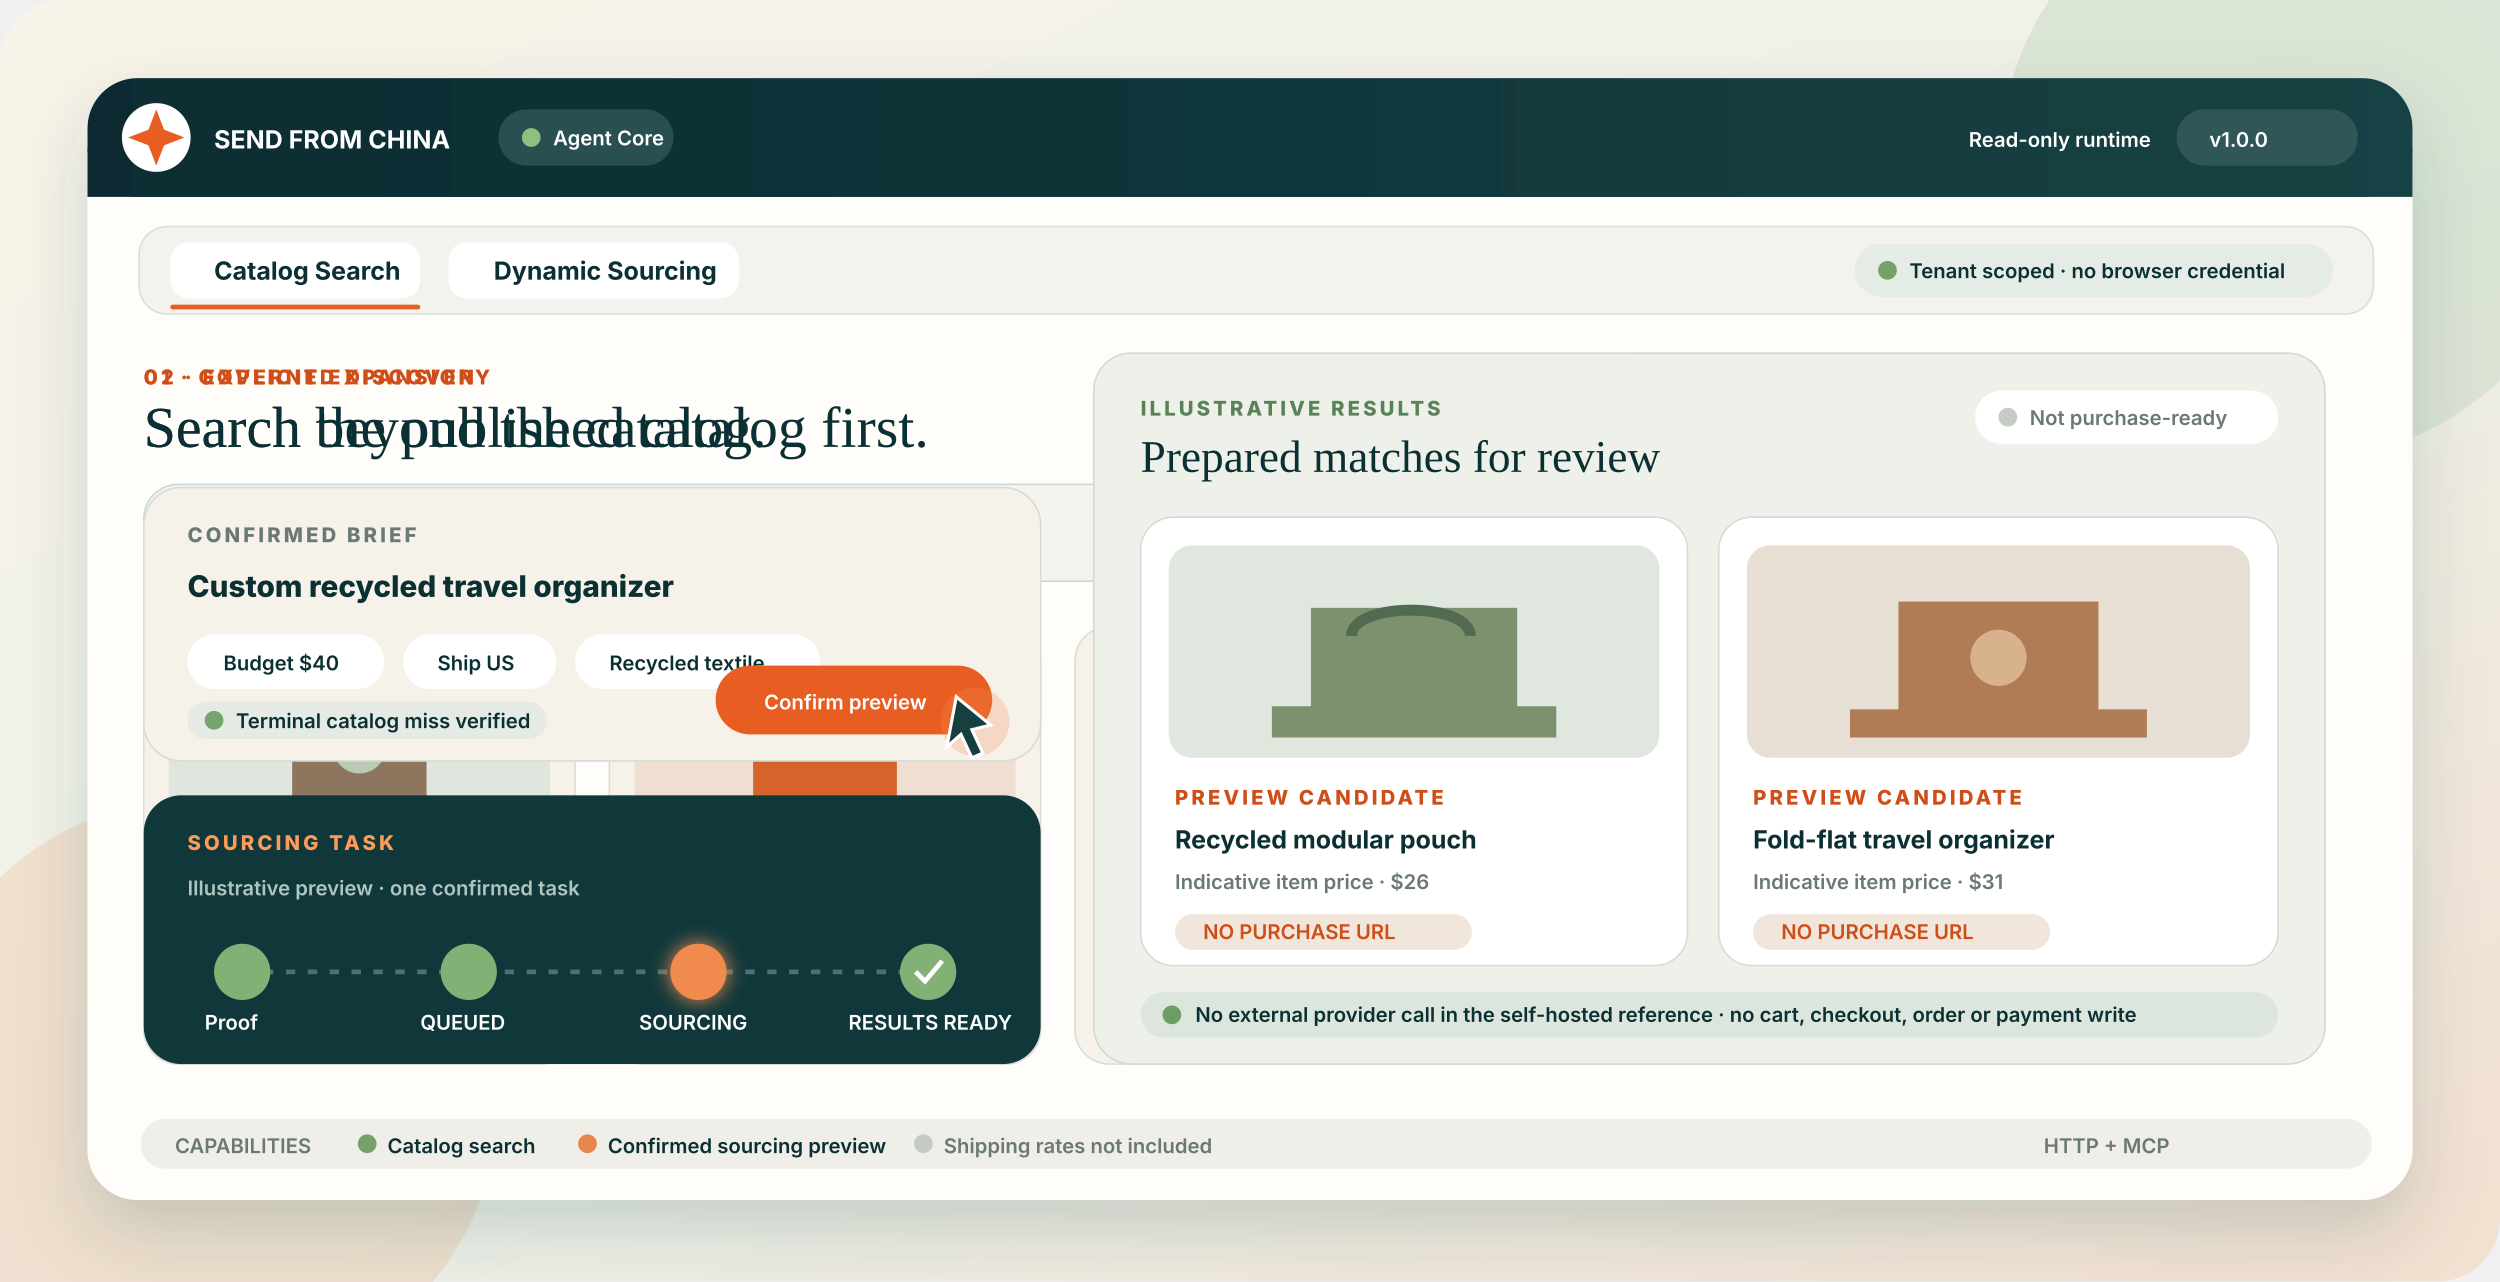
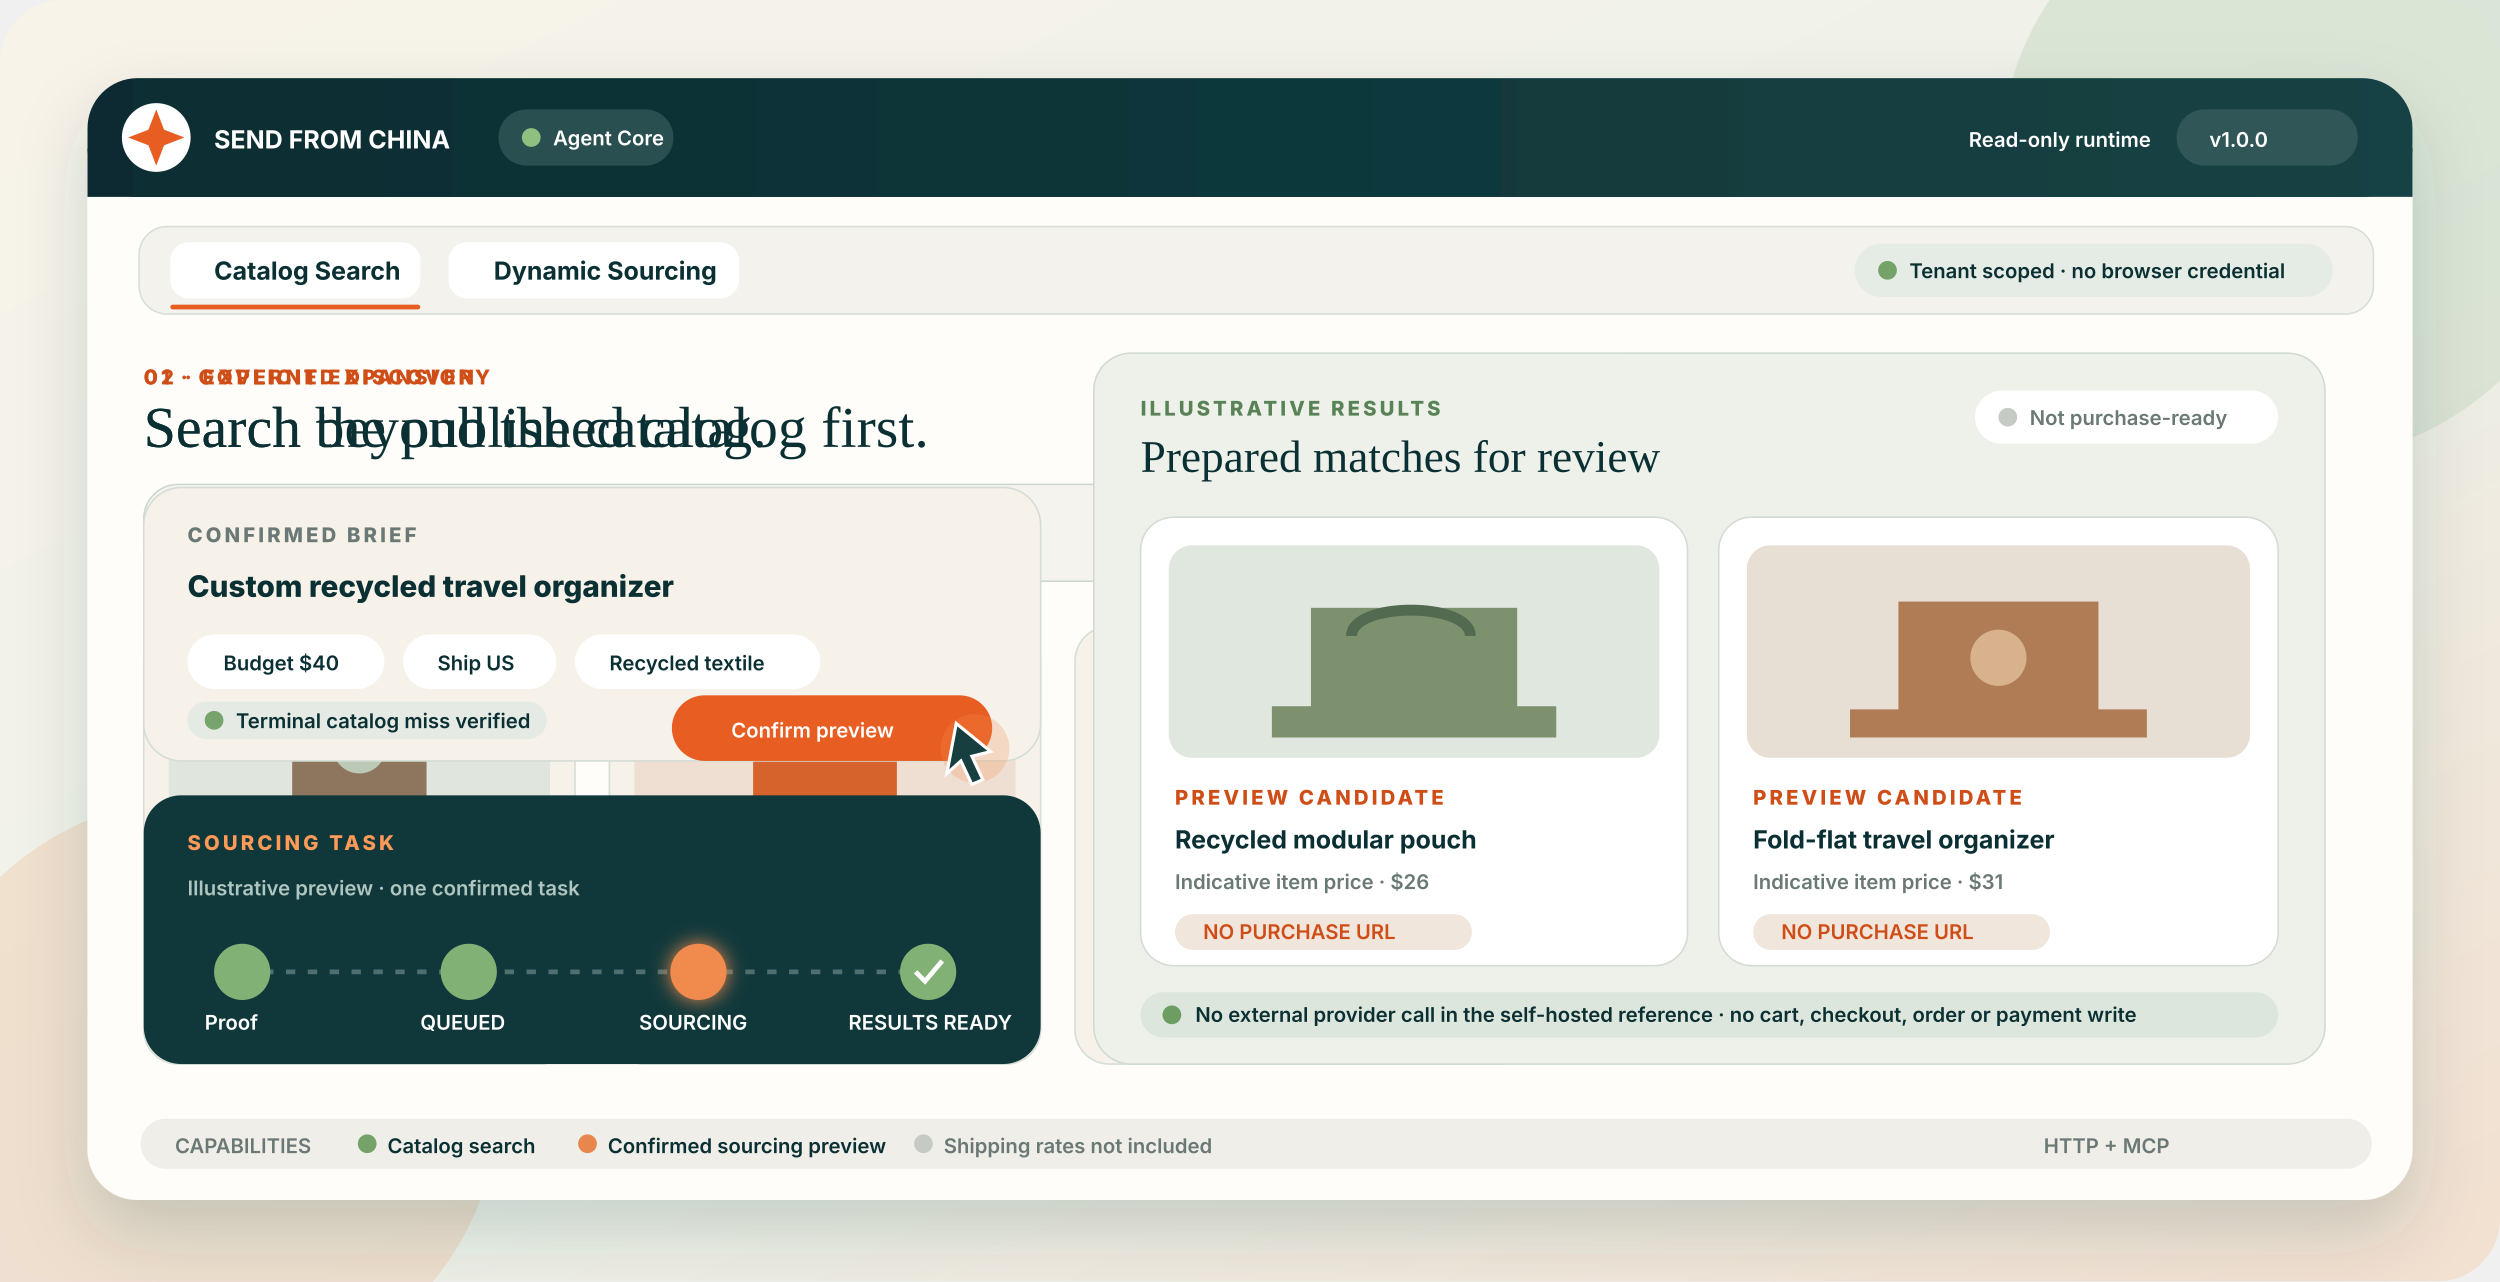
<svg xmlns="http://www.w3.org/2000/svg" viewBox="0 0 1600 820" role="img" aria-labelledby="title desc">
  <defs>
    <linearGradient id="background" x1="0" y1="0" x2="1" y2="1">
      <stop stop-color="#f8f3e9" />
      <stop offset=".55" stop-color="#edf1e9" />
      <stop offset="1" stop-color="#f2dfcf" />
    </linearGradient>
    <linearGradient id="nav" x1="0" y1="0" x2="1" y2="0">
      <stop stop-color="#092c31" />
      <stop offset="1" stop-color="#174244" />
    </linearGradient>
    <linearGradient id="orange" x1="0" y1="0" x2="1" y2="1">
      <stop stop-color="#ff9f5b" />
      <stop offset="1" stop-color="#e55319" />
    </linearGradient>
    <filter id="shadow" x="-20%" y="-20%" width="140%" height="160%">
      <feDropShadow dx="0" dy="20" stdDeviation="22" flood-color="#123638" flood-opacity=".17" />
    </filter>
    <filter id="glow" x="-80%" y="-80%" width="260%" height="260%">
      <feGaussianBlur stdDeviation="6" result="b" />
      <feMerge>
        <feMergeNode in="b" />
        <feMergeNode in="SourceGraphic" />
      </feMerge>
    </filter>
    <style>
      .sans{font-family:Inter,ui-sans-serif,system-ui,-apple-system,"Segoe UI",sans-serif}.serif{font-family:Georgia,"Times New Roman",serif}.ink{fill:#0b3034}.muted{fill:#6a7975}.white{fill:#fff}.orange{fill:#cf4d17}.green{fill:#598257}.eyebrow{font-size:13px;font-weight:800;letter-spacing:2px}.small{font-size:13px;font-weight:600}.label{font-size:16px;font-weight:750}.strong{font-size:19px;font-weight:800}
      .search-page{animation:searchPage 14s cubic-bezier(.65,0,.2,1) infinite}.source-page{animation:sourcePage 14s cubic-bezier(.65,0,.2,1) infinite}.search-active{animation:searchActive 14s ease infinite}.source-active{animation:sourceActive 14s ease infinite}.tab-marker{animation:tabMarker 14s cubic-bezier(.65,0,.2,1) infinite}
      .typed{animation:typed 14s steps(32,end) infinite}.caret{animation:caret .8s step-end infinite}.result-card{transform-box:fill-box;transform-origin:center;animation:resultCard 14s cubic-bezier(.2,.8,.2,1) infinite;animation-fill-mode:both}.r2{animation-delay:.18s}.r3{animation-delay:.36s}.trace{animation:trace 14s ease infinite;animation-fill-mode:both}.t2{animation-delay:.28s}.t3{animation-delay:.56s}
      .pointer{transform-box:fill-box;animation:pointer 14s cubic-bezier(.4,0,.2,1) infinite}.ring{transform-box:fill-box;transform-origin:center;animation:ring 1.8s ease-out infinite}.step{animation:step1 14s ease infinite}.s2{animation-name:step2}.s3{animation-name:step3}.s4{animation-name:step4}.dash{stroke-dasharray:6 8;animation:dash 1.4s linear infinite}.candidate{transform-box:fill-box;transform-origin:center;animation:candidate 14s cubic-bezier(.2,.8,.2,1) infinite}.ca2{animation-delay:.22s}.spark{transform-box:fill-box;transform-origin:center;animation:spark 2.6s ease-in-out infinite}
      @keyframes searchPage{0%,39%{opacity:1;transform:translateX(0)}46%,93%{opacity:0;transform:translateX(-40px)}100%{opacity:1;transform:translateX(0)}}
      @keyframes sourcePage{0%,42%{opacity:0;transform:translateX(45px)}50%,92%{opacity:1;transform:translateX(0)}100%{opacity:0;transform:translateX(45px)}}
      @keyframes searchActive{0%,40%{opacity:1}47%,93%{opacity:0}100%{opacity:1}}@keyframes sourceActive{0%,42%{opacity:0}50%,92%{opacity:1}100%{opacity:0}}@keyframes tabMarker{0%,40%{transform:translateX(0);width:160px}50%,92%{transform:translateX(178px);width:186px}100%{transform:translateX(0);width:160px}}
      @keyframes typed{0%,4%{clip-path:inset(0 100% 0 0)}21%,100%{clip-path:inset(0 0 0 0)}}@keyframes caret{50%{opacity:0}}
      @keyframes resultCard{0%,18%{opacity:0;transform:translateY(18px) scale(.96)}27%,43%{opacity:1;transform:translateY(0) scale(1)}48%,100%{opacity:0}}
      @keyframes trace{0%,12%{opacity:.22}22%,43%{opacity:1}48%,100%{opacity:.22}}
      @keyframes pointer{0%,56%{opacity:0;transform:translate(55px,50px)}60%{opacity:1;transform:translate(0,0)}64%{opacity:1;transform:translate(0,0) scale(.82)}68%,100%{opacity:0;transform:translate(0,0)}}
      @keyframes ring{0%{opacity:.65;transform:scale(.65)}90%,100%{opacity:0;transform:scale(1.7)}}
      @keyframes step1{0%,50%{opacity:.28}57%,100%{opacity:1}}@keyframes step2{0%,58%{opacity:.28}65%,100%{opacity:1}}@keyframes step3{0%,66%{opacity:.28}73%,100%{opacity:1}}@keyframes step4{0%,74%{opacity:.28}81%,100%{opacity:1}}
-       @keyframes dash{to{stroke-dashoffset:-28}}@keyframes candidate{0%,75%{opacity:0;transform:translateY(18px) scale(.96)}83%,94%{opacity:1;transform:translateY(0) scale(1)}100%{opacity:0}}
+       @keyframes dash{to{stroke-dashoffset:-28}}@keyframes candidate{0%,56%{opacity:.36;transform:translateY(10px) scale(.985)}68%,75%{opacity:.52;transform:translateY(5px) scale(.99)}83%,94%{opacity:1;transform:translateY(0) scale(1)}100%{opacity:.36;transform:translateY(10px) scale(.985)}}
      @keyframes spark{0%,100%{transform:scale(.82) rotate(0);opacity:.65}50%{transform:scale(1.14) rotate(12deg);opacity:1}}
      @media (prefers-reduced-motion:reduce){.search-page,.source-page,.search-active,.source-active,.tab-marker,.typed,.caret,.result-card,.trace,.pointer,.ring,.step,.dash,.candidate,.spark{animation:none!important}.search-page,.search-active{opacity:0}.source-page,.source-active,.step,.candidate{opacity:1}.source-page{transform:none}.pointer{display:none}.tab-marker{transform:translateX(178px);width:186px}}
    </style>
  </defs>
  <rect width="1600" height="820" rx="40" fill="url(#background)" />
  <circle cx="130" cy="700" r="190" fill="#efbe9b" opacity=".35" />
  <circle cx="1470" cy="105" r="190" fill="#cadbc7" opacity=".55" />
  <g filter="url(#shadow)">
    <rect x="56" y="50" width="1488" height="718" rx="32" fill="#fffdf9" />
    <rect x="56" y="50" width="1488" height="76" rx="32" fill="url(#nav)" />
    <path d="M56 95v31h1488V95" fill="url(#nav)" />
  </g>
  <g class="sans">
    <circle cx="100" cy="88" r="22" fill="#fff" />
    <path d="M100 70l5 13 13 5-13 5-5 13-5-13-13-5 13-5z" fill="#e85d22" class="spark" />
    <text x="137" y="95" class="label white">SEND FROM CHINA</text>
    <rect x="319" y="70" width="112" height="36" rx="18" fill="#294f50" />
    <circle cx="340" cy="88" r="6" fill="#8fc080" />
    <text x="354" y="93" class="small white">Agent Core</text>
    <text x="1260" y="94" class="small white">Read-only runtime</text>
    <rect x="1393" y="70" width="116" height="36" rx="18" fill="#fff" opacity=".12" />
    <text x="1414" y="94" class="small white">v1.0.0</text>
    <rect x="89" y="145" width="1430" height="56" rx="18" fill="#f3f2ec" stroke="#d7ded8" />
    <rect x="109" y="155" width="160" height="36" rx="12" fill="#fff" class="search-active" />
    <rect x="287" y="155" width="186" height="36" rx="12" fill="#fff" class="source-active" />
    <text x="137" y="179" class="label ink">Catalog Search</text>
    <text x="316" y="179" class="label ink">Dynamic Sourcing</text>
    <rect x="109" y="195" width="160" height="3" rx="1.5" fill="#e85d22" class="tab-marker" />
    <rect x="1187" y="156" width="306" height="34" rx="17" fill="#e5ece5" />
    <circle cx="1208" cy="173" r="6" fill="#75a269" />
    <text x="1222" y="178" class="small ink">Tenant scoped · no browser credential</text>
    <g class="search-page">
      <text x="92" y="246" class="eyebrow orange">01 · GOVERNED DISCOVERY</text>
      <text x="92" y="286" class="serif ink" font-size="37">Search the published catalog first.</text>
      <rect x="92" y="310" width="892" height="62" rx="22" fill="#f5f3ed" stroke="#cbd6cf" />
      <circle cx="124" cy="341" r="11" fill="none" stroke="#244c4e" stroke-width="3" />
      <path d="M132 349l11 11" stroke="#244c4e" stroke-width="3" stroke-linecap="round" />
      <g class="typed">
        <text x="162" y="348" class="label ink">compact desk organizer under $40</text>
      </g>
      <rect x="465" y="328" width="2" height="26" fill="#e85d22" class="caret" />
      <rect x="878" y="320" width="92" height="42" rx="21" fill="#173f40" />
      <text x="902" y="347" class="small white">Search</text>
      <g class="result-card">
        <rect x="92" y="401" width="276" height="280" rx="22" fill="#f6f2e9" stroke="#d5ddd7" />
        <rect x="108" y="417" width="244" height="142" rx="16" fill="#e0e6dd" />
        <path d="M169 525h122v24H169zm18-74h86v78h-86z" fill="#8e765e" />
        <circle cx="230" cy="478" r="17" fill="#bdc9b7" />
        <text x="113" y="592" class="eyebrow green">CATALOG MATCH</text>
        <text x="113" y="618" class="label ink">Modular desk organizer</text>
        <text x="113" y="645" class="small muted">$29 · available band</text>
        <rect x="113" y="657" width="152" height="8" rx="4" fill="#8dae80" />
      </g>
      <g class="result-card r2">
        <rect x="390" y="401" width="276" height="280" rx="22" fill="#f6f2e9" stroke="#d5ddd7" />
        <rect x="406" y="417" width="244" height="142" rx="16" fill="#efdfd2" />
        <path d="M467 531h122v18H467zm15-78h92v82h-92z" fill="#d5632b" />
        <path d="M501 470c0-27 54-27 54 0" fill="none" stroke="#9e401c" stroke-width="7" />
        <text x="411" y="592" class="eyebrow green">CATALOG MATCH</text>
        <text x="411" y="618" class="label ink">Portable storage caddy</text>
        <text x="411" y="645" class="small muted">$34 · available band</text>
        <rect x="411" y="657" width="133" height="8" rx="4" fill="#8dae80" />
      </g>
      <g class="result-card r3">
        <rect x="688" y="401" width="296" height="280" rx="22" fill="#f6f2e9" stroke="#d5ddd7" />
        <rect x="704" y="417" width="264" height="142" rx="16" fill="#dfe9e5" />
        <path d="M772 526h128v23H772zm24-75h80v79h-80z" fill="#31595b" />
        <circle cx="836" cy="479" r="16" fill="#9bb6aa" />
        <text x="709" y="592" class="eyebrow green">CATALOG MATCH</text>
        <text x="709" y="618" class="label ink">Stackable accessory tray</text>
        <text x="709" y="645" class="small muted">$24 · low band</text>
        <rect x="709" y="657" width="118" height="8" rx="4" fill="#8dae80" />
      </g>
      <rect x="1022" y="226" width="466" height="455" rx="24" fill="#10383b" />
      <text x="1052" y="266" class="eyebrow" fill="#ff9a58">DECISION TRACE</text>
      <text x="1052" y="302" class="serif white" font-size="29">Why these results?</text>
      <g class="trace">
        <circle cx="1071" cy="350" r="15" fill="#84b277" />
        <path d="M1064 350l5 5 9-11" fill="none" stroke="#fff" stroke-width="3" />
        <text x="1102" y="346" class="label white">Query parsed</text>
        <text x="1102" y="368" class="small" fill="#a9c1bb">bounded terms · max 300 chars</text>
      </g>
      <path d="M1071 370v47" stroke="#557577" stroke-width="2" class="dash" />
      <g class="trace t2">
        <circle cx="1071" cy="433" r="15" fill="#84b277" />
        <path d="M1064 433l5 5 9-11" fill="none" stroke="#fff" stroke-width="3" />
        <text x="1102" y="429" class="label white">Criteria enforced</text>
        <text x="1102" y="451" class="small" fill="#a9c1bb">price_max · tenant scope</text>
      </g>
      <path d="M1071 453v47" stroke="#557577" stroke-width="2" class="dash" />
      <g class="trace t3">
        <circle cx="1071" cy="516" r="15" fill="#84b277" />
        <path d="M1064 516l5 5 9-11" fill="none" stroke="#fff" stroke-width="3" />
        <text x="1102" y="512" class="label white">Public fields only</text>
        <text x="1102" y="534" class="small" fill="#a9c1bb">no supplier or source records</text>
      </g>
      <rect x="1052" y="575" width="406" height="72" rx="17" fill="#092d31" stroke="#426466" />
      <circle cx="1080" cy="611" r="8" fill="#8fbd80" />
      <text x="1100" y="606" class="eyebrow" fill="#9db8b2">SEARCH COMPLETE</text>
      <text x="1100" y="628" class="small white">3 tenant-visible catalog matches</text>
    </g>
    <g class="source-page">
      <text x="92" y="246" class="eyebrow orange">02 · EXPLICIT EXPANSION</text>
      <text x="92" y="286" class="serif ink" font-size="37">Search beyond the catalog.</text>
      <rect x="92" y="312" width="574" height="175" rx="24" fill="#f6f2e9" stroke="#d4dcd5" />
      <text x="120" y="347" class="eyebrow muted">CONFIRMED BRIEF</text>
      <text x="120" y="382" class="strong ink">Custom recycled travel organizer</text>
      <rect x="120" y="406" width="126" height="35" rx="17.5" fill="#fff" />
      <text x="143" y="429" class="small ink">Budget $40</text>
      <rect x="258" y="406" width="98" height="35" rx="17.5" fill="#fff" />
      <text x="280" y="429" class="small ink">Ship US</text>
      <rect x="368" y="406" width="157" height="35" rx="17.5" fill="#fff" />
      <text x="390" y="429" class="small ink">Recycled textile</text>
      <rect x="120" y="449" width="230" height="24" rx="12" fill="#e5ebe4" />
      <circle cx="137" cy="461" r="6" fill="#77a36c" />
      <text x="151" y="466" class="small ink">Terminal catalog miss verified</text>
-       <rect x="458" y="426" width="177" height="44" rx="22" fill="#e85d22" />
-       <text x="489" y="454" class="small white">Confirm preview</text>
+       <rect x="430" y="445" width="205" height="42" rx="21" fill="#e85d22" />
+       <text x="468" y="472" class="small white">Confirm preview</text>
      <g class="pointer">
-         <circle cx="624" cy="462" r="22" fill="#f58a50" opacity=".25" class="ring" />
-         <path d="M612 446l22 18-12 3 7 15-7 3-7-15-9 8z" fill="#173f40" stroke="#fff" stroke-width="2" />
+         <circle cx="624" cy="479" r="22" fill="#f58a50" opacity=".25" class="ring" />
+         <path d="M612 463l22 18-12 3 7 15-7 3-7-15-9 8z" fill="#173f40" stroke="#fff" stroke-width="2" />
      </g>
      <rect x="92" y="509" width="574" height="172" rx="24" fill="#10383b" />
      <text x="120" y="544" class="eyebrow" fill="#ff9a58">SOURCING TASK</text>
      <text x="120" y="573" class="small" fill="#afc5bf">Illustrative preview · one confirmed task</text>
      <path d="M155 622H594" stroke="#4e7070" stroke-width="3" class="dash" />
      <g class="step">
        <circle cx="155" cy="622" r="18" fill="#82b176" />
        <text x="131" y="659" class="small white">Proof</text>
      </g>
      <g class="step s2">
        <circle cx="300" cy="622" r="18" fill="#82b176" />
        <text x="269" y="659" class="small white">QUEUED</text>
      </g>
      <g class="step s3">
        <circle cx="447" cy="622" r="18" fill="#f08a4e" filter="url(#glow)" />
        <text x="409" y="659" class="small white">SOURCING</text>
      </g>
      <g class="step s4">
        <circle cx="594" cy="622" r="18" fill="#82b176" />
        <path d="M586 622l6 6 11-13" fill="none" stroke="#fff" stroke-width="3" />
        <text x="543" y="659" class="small white">RESULTS READY</text>
      </g>
      <rect x="700" y="226" width="788" height="455" rx="24" fill="#edf1ea" stroke="#d0dad1" />
      <text x="730" y="266" class="eyebrow green">ILLUSTRATIVE RESULTS</text>
      <text x="730" y="302" class="serif ink" font-size="29">Prepared matches for review</text>
      <rect x="1264" y="250" width="194" height="34" rx="17" fill="#fff" />
      <circle cx="1285" cy="267" r="6" fill="#c7cbc6" />
      <text x="1299" y="272" class="small muted">Not purchase-ready</text>
      <g class="candidate">
        <rect x="730" y="331" width="350" height="287" rx="21" fill="#fff" stroke="#d2dbd4" />
        <rect x="748" y="349" width="314" height="136" rx="15" fill="#dfE7df" />
        <path d="M814 452h182v20H814zm25-63h132v67H839z" fill="#7d916f" />
        <path d="M865 407c0-22 76-22 76 0" fill="none" stroke="#526a50" stroke-width="7" />
        <text x="752" y="515" class="eyebrow orange">PREVIEW CANDIDATE</text>
        <text x="752" y="543" class="label ink">Recycled modular pouch</text>
        <text x="752" y="569" class="small muted">Indicative item price · $26</text>
        <rect x="752" y="585" width="190" height="23" rx="11.5" fill="#f1e6dc" />
        <text x="770" y="601" class="small orange">NO PURCHASE URL</text>
      </g>
      <g class="candidate ca2">
        <rect x="1100" y="331" width="358" height="287" rx="21" fill="#fff" stroke="#d2dbd4" />
        <rect x="1118" y="349" width="322" height="136" rx="15" fill="#e7dfd4" />
        <path d="M1184 454h190v18h-190zm31-69h128v73h-128z" fill="#b07c56" />
        <circle cx="1279" cy="421" r="18" fill="#d8b28d" />
        <text x="1122" y="515" class="eyebrow orange">PREVIEW CANDIDATE</text>
        <text x="1122" y="543" class="label ink">Fold-flat travel organizer</text>
        <text x="1122" y="569" class="small muted">Indicative item price · $31</text>
        <rect x="1122" y="585" width="190" height="23" rx="11.5" fill="#f1e6dc" />
        <text x="1140" y="601" class="small orange">NO PURCHASE URL</text>
      </g>
      <rect x="730" y="635" width="728" height="29" rx="14.5" fill="#dde6dc" />
      <circle cx="750" cy="649.5" r="6" fill="#6e9d64" />
      <text x="765" y="654" class="small ink">No external provider call in the self-hosted reference · no cart, checkout, order or payment write</text>
    </g>
    <rect x="90" y="716" width="1428" height="32" rx="16" fill="#f0eee8" />
    <text x="112" y="738" class="small muted">CAPABILITIES</text>
    <circle cx="235" cy="732" r="6" fill="#75a269" />
    <text x="248" y="738" class="small ink">Catalog search</text>
    <circle cx="376" cy="732" r="6" fill="#e7864d" />
    <text x="389" y="738" class="small ink">Confirmed sourcing preview</text>
    <circle cx="591" cy="732" r="6" fill="#c6cac5" />
    <text x="604" y="738" class="small muted">Shipping rates not included</text>
    <text x="1308" y="738" class="small muted">HTTP + MCP</text>
  </g>
</svg>
